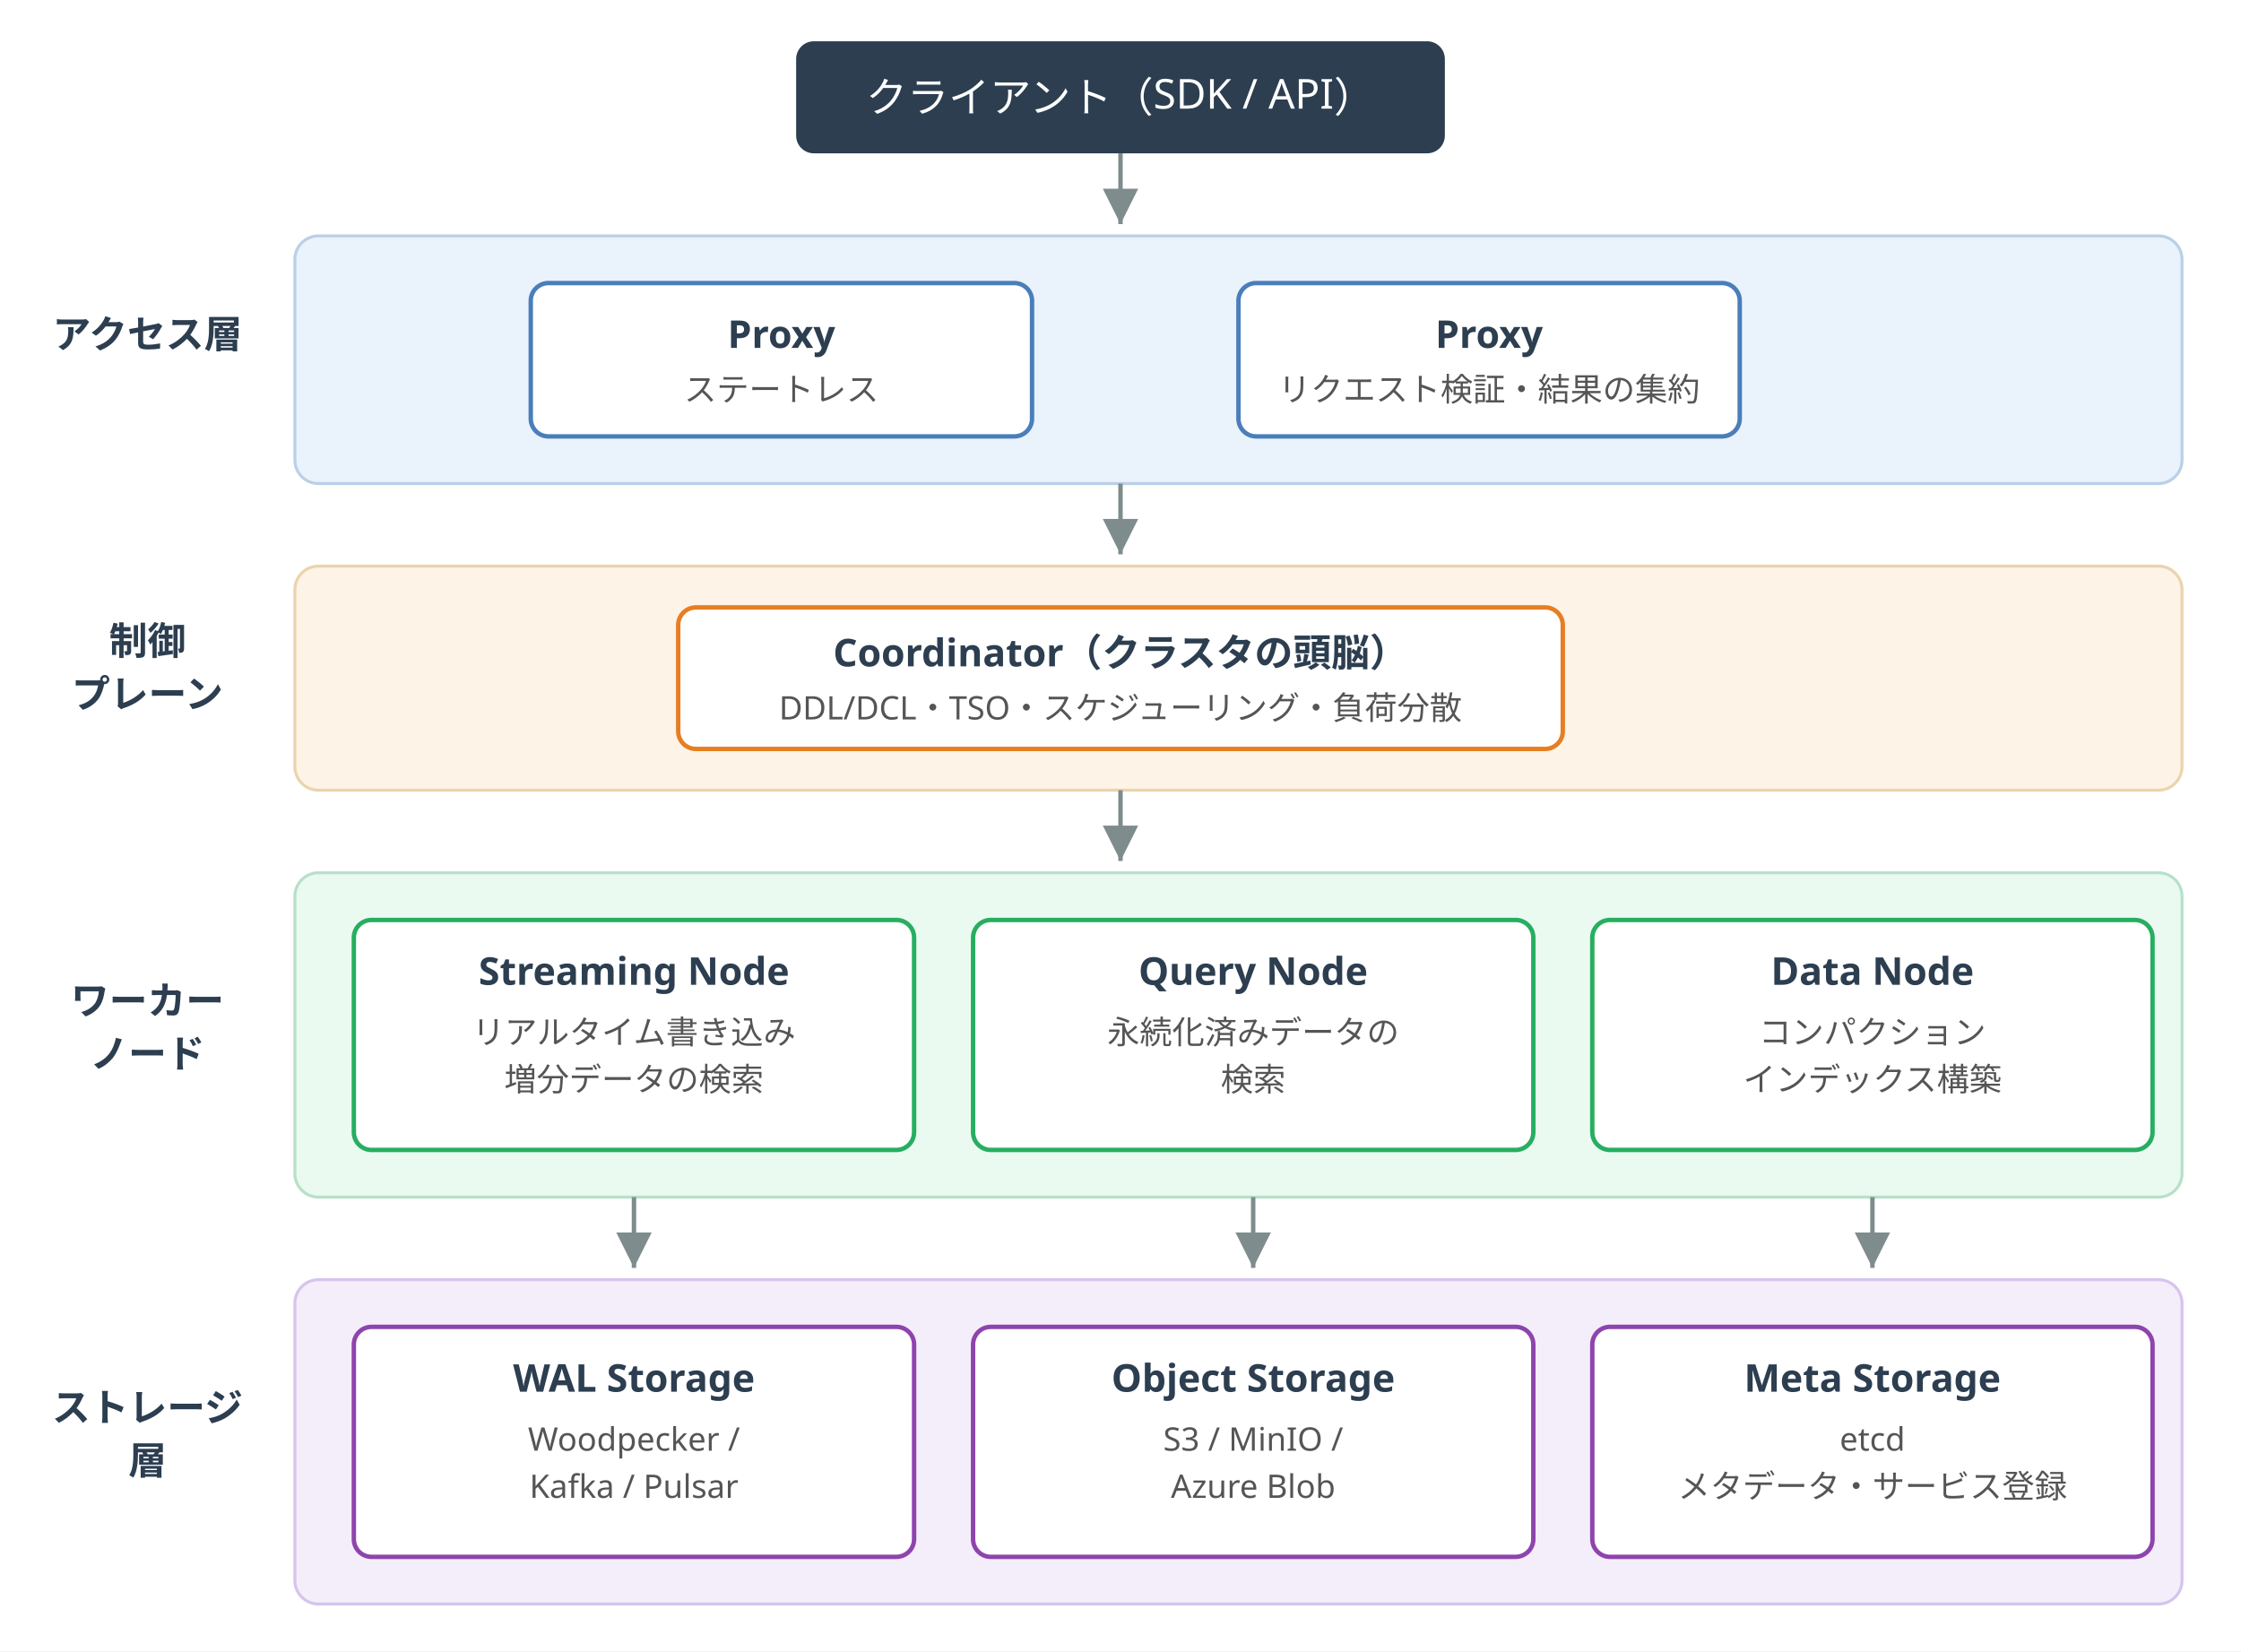
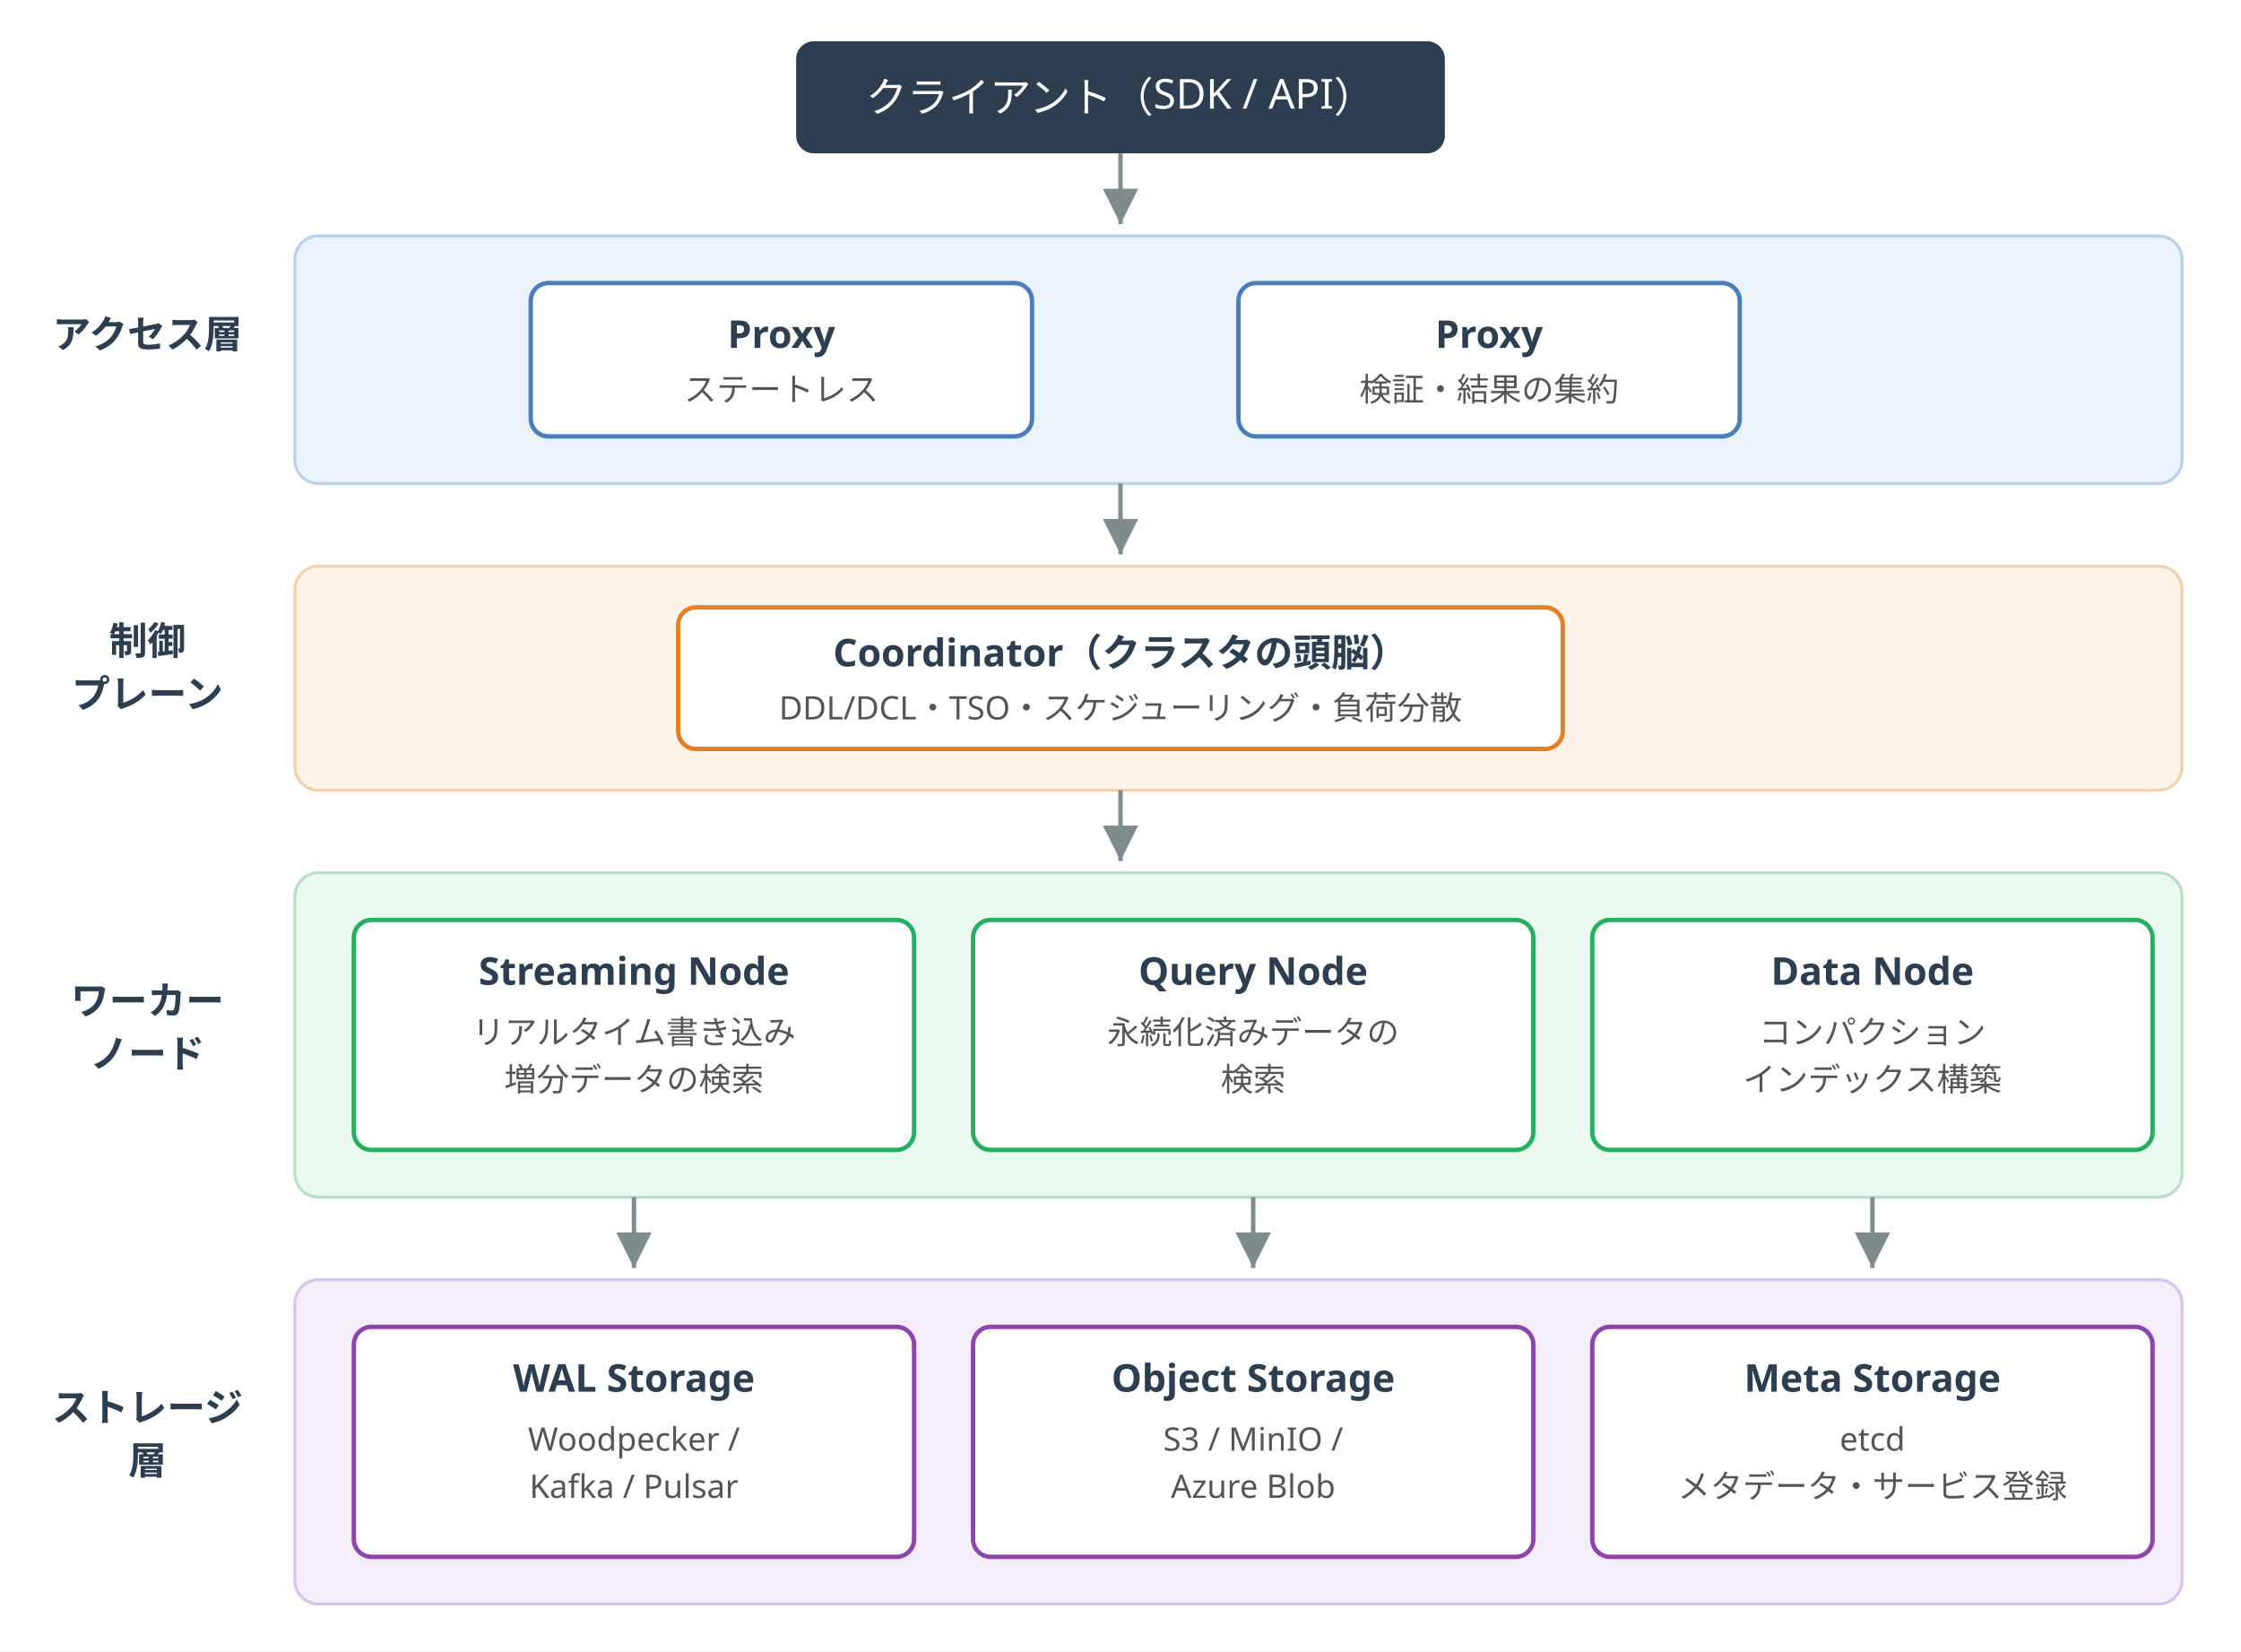
<svg xmlns="http://www.w3.org/2000/svg" viewBox="0 0 760 560" font-family="sans-serif">
  <rect width="760" height="560" fill="#ffffff" />
  <defs>
    <marker id="arrow" markerWidth="10" markerHeight="10" refX="8" refY="4" orient="auto">
      <path d="M0,0 L8,4 L0,8 Z" fill="#7f8c8d" />
    </marker>
  </defs>
  <rect x="270" y="14" width="220" height="38" rx="6" fill="#2c3e50" />
  <text x="380" y="38" text-anchor="middle" font-size="14" fill="#ffffff">クライアント（SDK / API）</text>
  <line x1="380" y1="52" x2="380" y2="76" stroke="#7f8c8d" stroke-width="1.5" marker-end="url(#arrow)" />
  <rect x="100" y="80" width="640" height="84" rx="8" fill="#eaf2fb" stroke="#b9d0e8" />
  <text x="50" y="118" text-anchor="middle" font-size="13" font-weight="bold" fill="#2c3e50">アクセス層</text>
  <rect x="180" y="96" width="170" height="52" rx="6" fill="#ffffff" stroke="#4a7ebb" stroke-width="1.5" />
  <text x="265" y="118" text-anchor="middle" font-size="13" font-weight="bold" fill="#2c3e50">Proxy</text>
  <text x="265" y="136" text-anchor="middle" font-size="11" fill="#555">ステートレス</text>
  <rect x="420" y="96" width="170" height="52" rx="6" fill="#ffffff" stroke="#4a7ebb" stroke-width="1.5" />
  <text x="505" y="118" text-anchor="middle" font-size="13" font-weight="bold" fill="#2c3e50">Proxy</text>
-   <text x="505" y="136" text-anchor="middle" font-size="11" fill="#555">リクエスト検証・結果の集約</text>
+   <text x="505" y="136" text-anchor="middle" font-size="11" fill="#555">検証・結果の集約</text>
  <line x1="380" y1="164" x2="380" y2="188" stroke="#7f8c8d" stroke-width="1.5" marker-end="url(#arrow)" />
  <rect x="100" y="192" width="640" height="76" rx="8" fill="#fdf3e7" stroke="#ecd3ae" />
  <text x="50" y="222" text-anchor="middle" font-size="13" font-weight="bold" fill="#2c3e50">制御</text>
  <text x="50" y="240" text-anchor="middle" font-size="13" font-weight="bold" fill="#2c3e50">プレーン</text>
  <rect x="230" y="206" width="300" height="48" rx="6" fill="#ffffff" stroke="#e67e22" stroke-width="1.5" />
  <text x="380" y="226" text-anchor="middle" font-size="13" font-weight="bold" fill="#2c3e50">Coordinator（クラスタの頭脳）</text>
  <text x="380" y="244" text-anchor="middle" font-size="11" fill="#555">DDL/DCL・TSO・スケジューリング・負荷分散</text>
  <line x1="380" y1="268" x2="380" y2="292" stroke="#7f8c8d" stroke-width="1.5" marker-end="url(#arrow)" />
  <rect x="100" y="296" width="640" height="110" rx="8" fill="#eafaf1" stroke="#b8e0c8" />
  <text x="50" y="344" text-anchor="middle" font-size="13" font-weight="bold" fill="#2c3e50">ワーカー</text>
  <text x="50" y="362" text-anchor="middle" font-size="13" font-weight="bold" fill="#2c3e50">ノード</text>
  <rect x="120" y="312" width="190" height="78" rx="6" fill="#ffffff" stroke="#27ae60" stroke-width="1.5" />
  <text x="215" y="334" text-anchor="middle" font-size="13" font-weight="bold" fill="#2c3e50">Streaming Node</text>
  <text x="215" y="354" text-anchor="middle" font-size="11" fill="#555">リアルタイム書き込み</text>
  <text x="215" y="370" text-anchor="middle" font-size="11" fill="#555">増分データの検索</text>
  <rect x="330" y="312" width="190" height="78" rx="6" fill="#ffffff" stroke="#27ae60" stroke-width="1.5" />
  <text x="425" y="334" text-anchor="middle" font-size="13" font-weight="bold" fill="#2c3e50">Query Node</text>
  <text x="425" y="354" text-anchor="middle" font-size="11" fill="#555">永続化済みデータの</text>
  <text x="425" y="370" text-anchor="middle" font-size="11" fill="#555">検索</text>
  <rect x="540" y="312" width="190" height="78" rx="6" fill="#ffffff" stroke="#27ae60" stroke-width="1.5" />
  <text x="635" y="334" text-anchor="middle" font-size="13" font-weight="bold" fill="#2c3e50">Data Node</text>
  <text x="635" y="354" text-anchor="middle" font-size="11" fill="#555">コンパクション</text>
  <text x="635" y="370" text-anchor="middle" font-size="11" fill="#555">インデックス構築</text>
  <line x1="215" y1="406" x2="215" y2="430" stroke="#7f8c8d" stroke-width="1.5" marker-end="url(#arrow)" />
  <line x1="425" y1="406" x2="425" y2="430" stroke="#7f8c8d" stroke-width="1.5" marker-end="url(#arrow)" />
  <line x1="635" y1="406" x2="635" y2="430" stroke="#7f8c8d" stroke-width="1.5" marker-end="url(#arrow)" />
  <rect x="100" y="434" width="640" height="110" rx="8" fill="#f4eefb" stroke="#d6c4ec" />
  <text x="50" y="482" text-anchor="middle" font-size="13" font-weight="bold" fill="#2c3e50">ストレージ</text>
  <text x="50" y="500" text-anchor="middle" font-size="13" font-weight="bold" fill="#2c3e50">層</text>
  <rect x="120" y="450" width="190" height="78" rx="6" fill="#ffffff" stroke="#8e44ad" stroke-width="1.5" />
  <text x="215" y="472" text-anchor="middle" font-size="13" font-weight="bold" fill="#2c3e50">WAL Storage</text>
  <text x="215" y="492" text-anchor="middle" font-size="11" fill="#555">Woodpecker /</text>
  <text x="215" y="508" text-anchor="middle" font-size="11" fill="#555">Kafka / Pulsar</text>
  <rect x="330" y="450" width="190" height="78" rx="6" fill="#ffffff" stroke="#8e44ad" stroke-width="1.5" />
  <text x="425" y="472" text-anchor="middle" font-size="13" font-weight="bold" fill="#2c3e50">Object Storage</text>
  <text x="425" y="492" text-anchor="middle" font-size="11" fill="#555">S3 / MinIO /</text>
  <text x="425" y="508" text-anchor="middle" font-size="11" fill="#555">Azure Blob</text>
  <rect x="540" y="450" width="190" height="78" rx="6" fill="#ffffff" stroke="#8e44ad" stroke-width="1.5" />
  <text x="635" y="472" text-anchor="middle" font-size="13" font-weight="bold" fill="#2c3e50">Meta Storage</text>
  <text x="635" y="492" text-anchor="middle" font-size="11" fill="#555">etcd</text>
  <text x="635" y="508" text-anchor="middle" font-size="11" fill="#555">メタデータ・サービス登録</text>
</svg>
